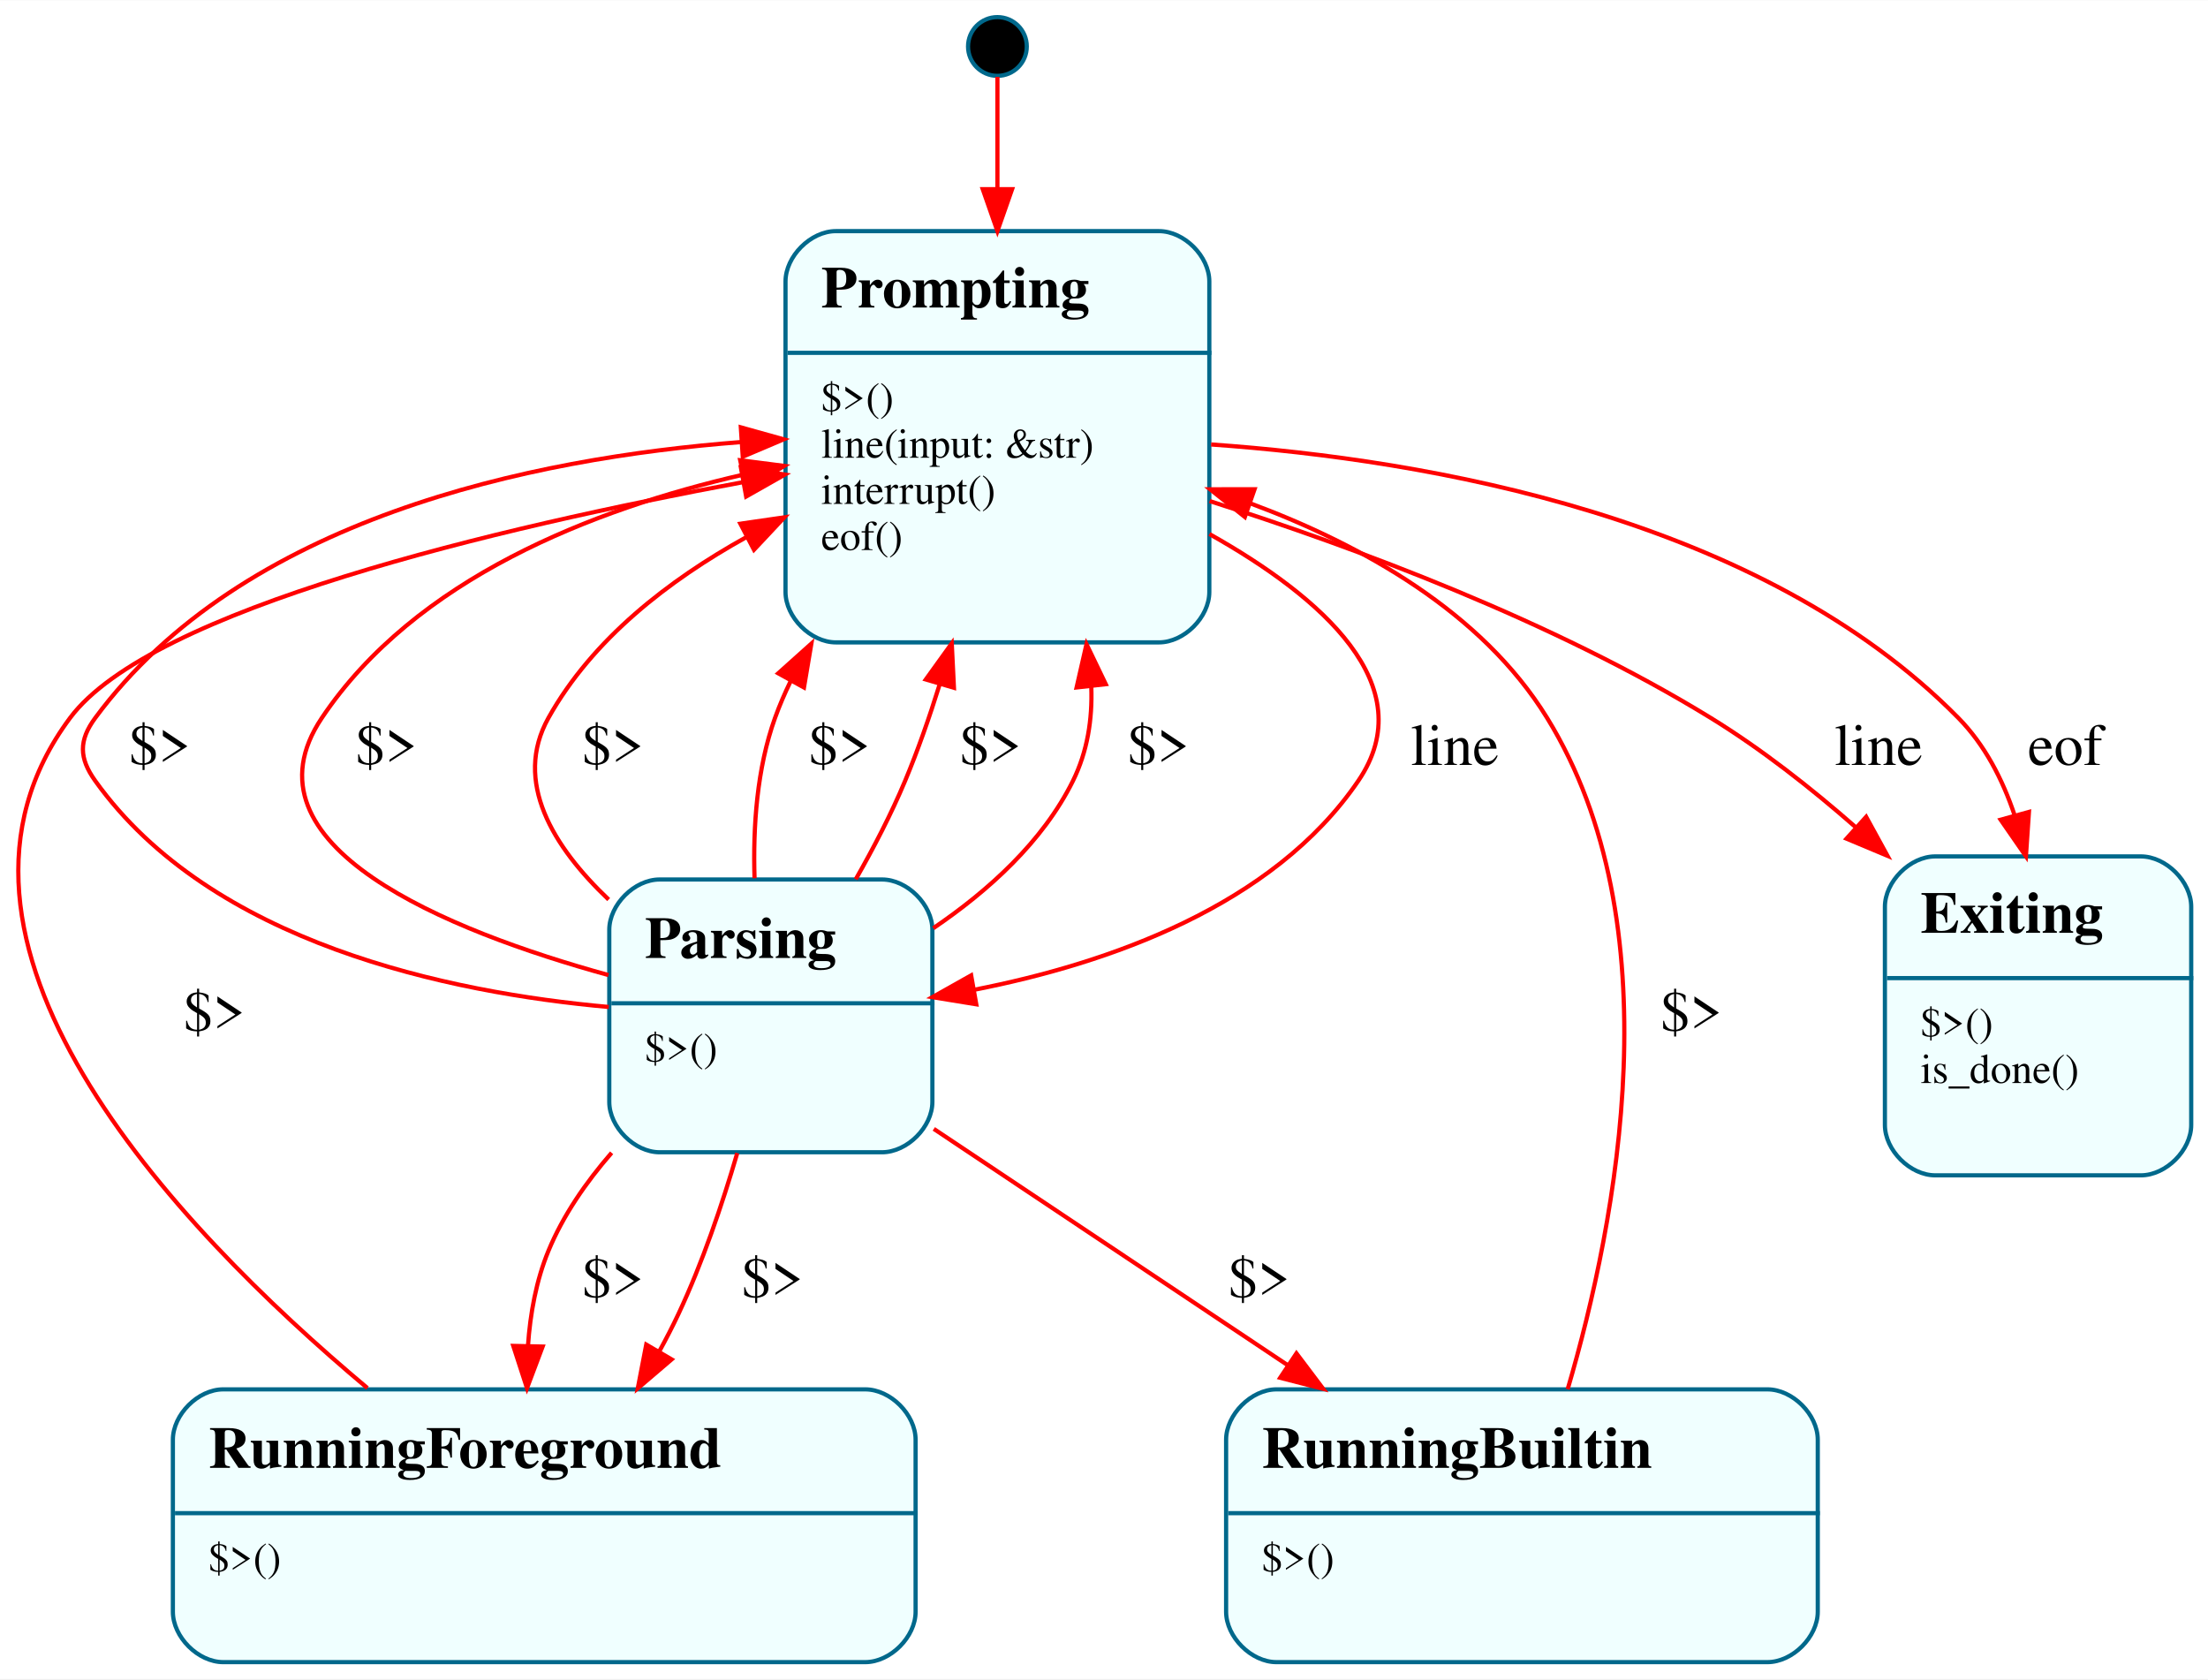
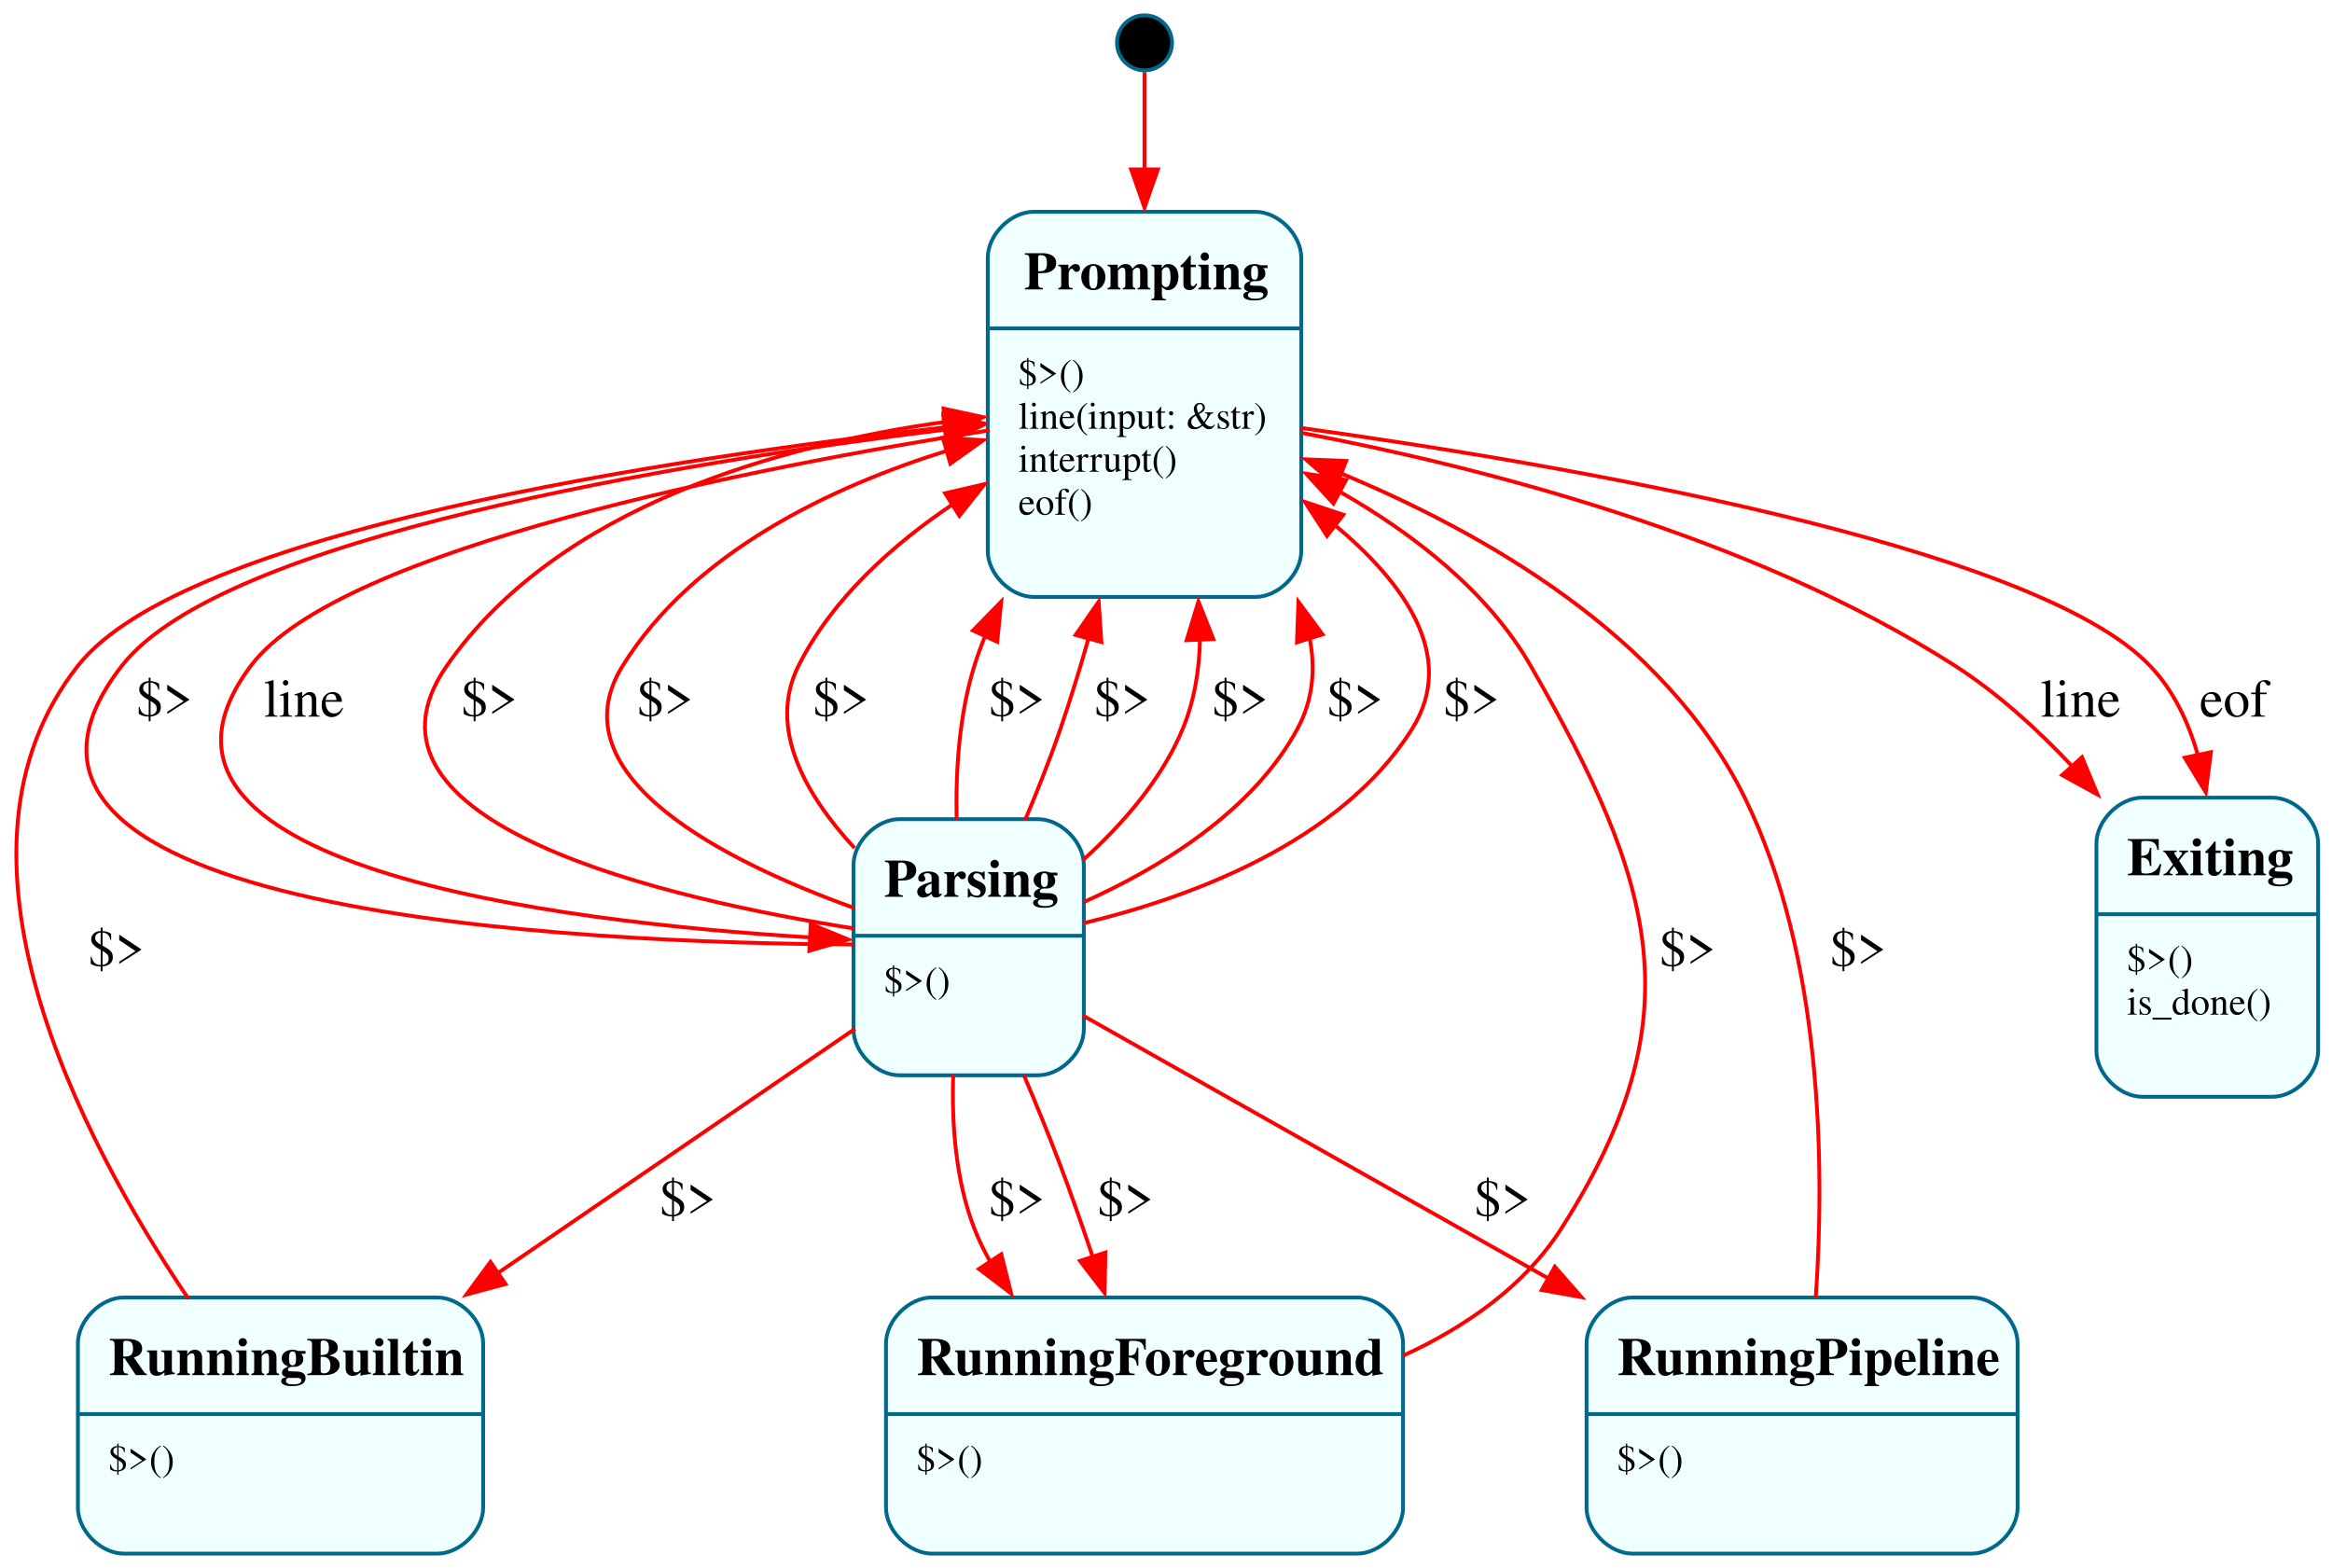
- <svg xmlns="http://www.w3.org/2000/svg" width="526pt" height="400pt" viewBox="0.00 0.00 526.20 400.00">
-   <g id="graph0" class="graph" transform="scale(1 1) rotate(0) translate(4 396)">
-     <polygon fill="white" stroke="transparent" points="-4,4 -4,-396 522.2,-396 522.2,4 -4,4" />
+ <svg xmlns="http://www.w3.org/2000/svg" width="610pt" height="410pt" viewBox="0.00 0.00 610.00 410.00">
+   <g id="graph0" class="graph" transform="scale(1 1) rotate(0) translate(4 406.4)">
+     <polygon fill="white" stroke="none" points="-4,4 -4,-406.4 606.38,-406.4 606.38,4 -4,4" />
    <g id="node1" class="node">
-       <ellipse fill="black" stroke="#00688b" cx="233.7" cy="-385" rx="7" ry="7" />
+       <ellipse fill="black" stroke="#00688b" cx="295.38" cy="-395.2" rx="7.2" ry="7.2" />
    </g>
    <g id="node2" class="node">
-       <path fill="azure" stroke="transparent" d="M272.2,-341C272.2,-341 195.2,-341 195.2,-341 189.2,-341 183.2,-335 183.2,-329 183.2,-329 183.2,-255 183.2,-255 183.2,-249 189.2,-243 195.2,-243 195.2,-243 272.2,-243 272.2,-243 278.2,-243 284.2,-249 284.2,-255 284.2,-255 284.2,-329 284.2,-329 284.2,-335 278.2,-341 272.2,-341" />
-       <text text-anchor="start" x="191.7" y="-322.8" font-family="Times,serif" font-weight="bold" font-size="14.00">Prompting</text>
-       <text text-anchor="start" x="191.7" y="-298" font-family="Times,serif" font-size="10.00">$&gt;()</text>
-       <text text-anchor="start" x="191.7" y="-287" font-family="Times,serif" font-size="10.00">line(input: &amp;str)</text>
-       <text text-anchor="start" x="191.7" y="-276" font-family="Times,serif" font-size="10.00">interrupt()</text>
-       <text text-anchor="start" x="191.7" y="-265" font-family="Times,serif" font-size="10.00">eof()</text>
-       <text text-anchor="start" x="214.2" y="-254" font-family="Times,serif" font-size="10.00">            </text>
-       <polygon fill="#00688b" stroke="#00688b" points="183.7,-312 183.7,-312 284.7,-312 284.7,-312 183.7,-312" />
-       <path fill="none" stroke="#00688b" d="M195.2,-243C195.2,-243 272.2,-243 272.2,-243 278.2,-243 284.2,-249 284.2,-255 284.2,-255 284.2,-329 284.2,-329 284.2,-335 278.2,-341 272.2,-341 272.2,-341 195.2,-341 195.2,-341 189.2,-341 183.2,-335 183.2,-329 183.2,-329 183.2,-255 183.2,-255 183.2,-249 189.2,-243 195.2,-243" />
+       <path fill="azure" stroke="none" d="M324.38,-351C324.38,-351 266.38,-351 266.38,-351 260.38,-351 254.38,-345 254.38,-339 254.38,-339 254.38,-262.25 254.38,-262.25 254.38,-256.25 260.38,-250.25 266.38,-250.25 266.38,-250.25 324.38,-250.25 324.38,-250.25 330.38,-250.25 336.38,-256.25 336.38,-262.25 336.38,-262.25 336.38,-339 336.38,-339 336.38,-345 330.38,-351 324.38,-351" />
+       <text xml:space="preserve" text-anchor="start" x="263.88" y="-330.7" font-family="Times,serif" font-weight="bold" font-size="14.00">Prompting</text>
+       <text xml:space="preserve" text-anchor="start" x="262.38" y="-305.5" font-family="Times,serif" font-size="10.00">$&gt;()</text>
+       <text xml:space="preserve" text-anchor="start" x="262.38" y="-294.25" font-family="Times,serif" font-size="10.00">line(input: &amp;str)</text>
+       <text xml:space="preserve" text-anchor="start" x="262.38" y="-283" font-family="Times,serif" font-size="10.00">interrupt()</text>
+       <text xml:space="preserve" text-anchor="start" x="262.38" y="-271.75" font-family="Times,serif" font-size="10.00">eof()</text>
+       <text xml:space="preserve" text-anchor="start" x="281.88" y="-260.5" font-family="Times,serif" font-size="10.00">            </text>
+       <polygon fill="#00688b" stroke="#00688b" points="254.38,-320.5 254.38,-320.5 336.38,-320.5 336.38,-320.5 254.38,-320.5" />
+       <path fill="none" stroke="#00688b" d="M266.38,-250.25C266.38,-250.25 324.38,-250.25 324.38,-250.25 330.38,-250.25 336.38,-256.25 336.38,-262.25 336.38,-262.25 336.38,-339 336.38,-339 336.38,-345 330.38,-351 324.38,-351 324.38,-351 266.38,-351 266.38,-351 260.38,-351 254.38,-345 254.38,-339 254.38,-339 254.38,-262.25 254.38,-262.25 254.38,-256.25 260.38,-250.25 266.38,-250.25" />
    </g>
    <g id="edge1" class="edge">
-       <path fill="none" stroke="red" d="M233.7,-377.75C233.7,-371.72 233.7,-361.95 233.7,-351.14" />
-       <polygon fill="red" stroke="red" points="237.2,-351 233.7,-341 230.2,-351 237.2,-351" />
+       <path fill="none" stroke="red" d="M295.38,-387.54C295.38,-381.64 295.38,-372.36 295.38,-362.06" />
+       <polygon fill="red" stroke="red" points="298.88,-362.09 295.38,-352.09 291.88,-362.09 298.88,-362.09" />
    </g>
    <g id="node3" class="node">
-       <path fill="azure" stroke="transparent" d="M206.2,-186.5C206.2,-186.5 153.2,-186.5 153.2,-186.5 147.2,-186.5 141.2,-180.5 141.2,-174.5 141.2,-174.5 141.2,-133.5 141.2,-133.5 141.2,-127.5 147.2,-121.5 153.2,-121.5 153.2,-121.5 206.2,-121.5 206.2,-121.5 212.2,-121.5 218.2,-127.5 218.2,-133.5 218.2,-133.5 218.2,-174.5 218.2,-174.5 218.2,-180.5 212.2,-186.5 206.2,-186.5" />
-       <text text-anchor="start" x="149.7" y="-167.8" font-family="Times,serif" font-weight="bold" font-size="14.00">Parsing</text>
-       <text text-anchor="start" x="149.7" y="-143" font-family="Times,serif" font-size="10.00">$&gt;()</text>
-       <text text-anchor="start" x="149.7" y="-132" font-family="Times,serif" font-size="10.00">            </text>
-       <polygon fill="#00688b" stroke="#00688b" points="141.7,-157 141.7,-157 218.7,-157 218.7,-157 141.7,-157" />
-       <path fill="none" stroke="#00688b" d="M153.2,-121.5C153.2,-121.5 206.2,-121.5 206.2,-121.5 212.2,-121.5 218.2,-127.5 218.2,-133.5 218.2,-133.5 218.2,-174.5 218.2,-174.5 218.2,-180.5 212.2,-186.5 206.2,-186.5 206.2,-186.5 153.2,-186.5 153.2,-186.5 147.2,-186.5 141.2,-180.5 141.2,-174.5 141.2,-174.5 141.2,-133.5 141.2,-133.5 141.2,-127.5 147.2,-121.5 153.2,-121.5" />
+       <path fill="azure" stroke="none" d="M267.51,-192.12C267.51,-192.12 231.26,-192.12 231.26,-192.12 225.26,-192.12 219.26,-186.12 219.26,-180.12 219.26,-180.12 219.26,-137.12 219.26,-137.12 219.26,-131.12 225.26,-125.12 231.26,-125.12 231.26,-125.12 267.51,-125.12 267.51,-125.12 273.51,-125.12 279.51,-131.12 279.51,-137.12 279.51,-137.12 279.51,-180.12 279.51,-180.12 279.51,-186.12 273.51,-192.12 267.51,-192.12" />
+       <text xml:space="preserve" text-anchor="start" x="227.26" y="-171.82" font-family="Times,serif" font-weight="bold" font-size="14.00">Parsing</text>
+       <text xml:space="preserve" text-anchor="start" x="227.26" y="-146.62" font-family="Times,serif" font-size="10.00">$&gt;()</text>
+       <text xml:space="preserve" text-anchor="start" x="227.26" y="-135.38" font-family="Times,serif" font-size="10.00">            </text>
+       <polygon fill="#00688b" stroke="#00688b" points="219.26,-161.62 219.26,-161.62 279.51,-161.62 279.51,-161.62 219.26,-161.62" />
+       <path fill="none" stroke="#00688b" d="M231.26,-125.12C231.26,-125.12 267.51,-125.12 267.51,-125.12 273.51,-125.12 279.51,-131.12 279.51,-137.12 279.51,-137.12 279.51,-180.12 279.51,-180.12 279.51,-186.12 273.51,-192.12 267.51,-192.12 267.51,-192.12 231.26,-192.12 231.26,-192.12 225.26,-192.12 219.26,-186.12 219.26,-180.12 219.26,-180.12 219.26,-137.12 219.26,-137.12 219.26,-131.12 225.26,-125.12 231.26,-125.12" />
    </g>
    <g id="edge3" class="edge">
-       <path fill="none" stroke="red" d="M284.22,-268.82C310.89,-253.84 335.18,-232.71 319.7,-210 299.33,-180.11 260.02,-166.46 228.22,-160.23" />
-       <polygon fill="red" stroke="red" points="228.66,-156.76 218.2,-158.46 227.44,-163.65 228.66,-156.76" />
-       <text text-anchor="middle" x="342.7" y="-213.8" font-family="Times,serif" font-size="14.00"> line </text>
+       <path fill="none" stroke="red" d="M254.87,-293.85C194.33,-284.29 84.87,-263.13 61.63,-232.25 22.18,-179.82 141.55,-165.23 208.03,-161.18" />
+       <polygon fill="red" stroke="red" points="208.08,-164.68 217.87,-160.64 207.7,-157.69 208.08,-164.68" />
+       <text xml:space="preserve" text-anchor="middle" x="75.51" y="-218.95" font-family="Times,serif" font-size="14.00"> line </text>
+     </g>
+     <g id="node7" class="node">
+       <path fill="azure" stroke="none" d="M590.38,-197.75C590.38,-197.75 556.38,-197.75 556.38,-197.75 550.38,-197.75 544.38,-191.75 544.38,-185.75 544.38,-185.75 544.38,-131.5 544.38,-131.5 544.38,-125.5 550.38,-119.5 556.38,-119.5 556.38,-119.5 590.38,-119.5 590.38,-119.5 596.38,-119.5 602.38,-125.5 602.38,-131.5 602.38,-131.5 602.38,-185.75 602.38,-185.75 602.38,-191.75 596.38,-197.75 590.38,-197.75" />
+       <text xml:space="preserve" text-anchor="start" x="552.38" y="-177.45" font-family="Times,serif" font-weight="bold" font-size="14.00">Exiting</text>
+       <text xml:space="preserve" text-anchor="start" x="552.38" y="-152.25" font-family="Times,serif" font-size="10.00">$&gt;()</text>
+       <text xml:space="preserve" text-anchor="start" x="552.38" y="-141" font-family="Times,serif" font-size="10.00">is_done()</text>
+       <text xml:space="preserve" text-anchor="start" x="558.01" y="-129.75" font-family="Times,serif" font-size="10.00">            </text>
+       <polygon fill="#00688b" stroke="#00688b" points="544.38,-167.25 544.38,-167.25 602.38,-167.25 602.38,-167.25 544.38,-167.25" />
+       <path fill="none" stroke="#00688b" d="M556.38,-119.5C556.38,-119.5 590.38,-119.5 590.38,-119.5 596.38,-119.5 602.38,-125.5 602.38,-131.5 602.38,-131.5 602.38,-185.75 602.38,-185.75 602.38,-191.75 596.38,-197.75 590.38,-197.75 590.38,-197.75 556.38,-197.75 556.38,-197.75 550.38,-197.75 544.38,-191.75 544.38,-185.75 544.38,-185.75 544.38,-131.5 544.38,-131.5 544.38,-125.5 550.38,-119.5 556.38,-119.5" />
+     </g>
+     <g id="edge2" class="edge">
+       <path fill="none" stroke="red" d="M336.37,-293.18C381.18,-284.7 453.75,-266.66 507.38,-232.25 518.47,-225.13 528.89,-215.69 538.02,-205.97" />
+       <polygon fill="red" stroke="red" points="540.61,-208.32 544.69,-198.54 535.41,-203.64 540.61,-208.32" />
+       <text xml:space="preserve" text-anchor="middle" x="540.23" y="-218.95" font-family="Times,serif" font-size="14.00"> line </text>
+     </g>
+     <g id="edge4" class="edge">
+       <path fill="none" stroke="red" d="M336.3,-294.46C402.33,-285.28 528.04,-264.05 558.38,-232.25 564.57,-225.77 568.5,-217.44 570.94,-208.75" />
+       <polygon fill="red" stroke="red" points="574.33,-209.65 572.99,-199.14 567.48,-208.19 574.33,-209.65" />
+       <text xml:space="preserve" text-anchor="middle" x="580.3" y="-218.95" font-family="Times,serif" font-size="14.00"> eof </text>
+     </g>
+     <g id="edge5" class="edge">
+       <path fill="none" stroke="red" d="M219.5,-163.51C171.17,-171.09 84.03,-190.84 112.88,-232.25 142.06,-274.13 200.4,-290.05 243.3,-296.05" />
+       <polygon fill="red" stroke="red" points="242.81,-299.52 253.17,-297.28 243.68,-292.57 242.81,-299.52" />
+       <text xml:space="preserve" text-anchor="middle" x="124.13" y="-218.95" font-family="Times,serif" font-size="14.00"> $&gt; </text>
+     </g>
+     <g id="edge6" class="edge">
+       <path fill="none" stroke="red" d="M219.48,-168.86C186.64,-180.68 140.8,-203.16 158.88,-232.25 177.4,-262.03 213.39,-279.04 243.78,-288.52" />
+       <polygon fill="red" stroke="red" points="242.64,-291.84 253.22,-291.26 244.59,-285.11 242.64,-291.84" />
+       <text xml:space="preserve" text-anchor="middle" x="170.13" y="-218.95" font-family="Times,serif" font-size="14.00"> $&gt; </text>
+     </g>
+     <g id="edge7" class="edge">
+       <path fill="none" stroke="red" d="M219.53,-184.57C206.84,-198.31 196.65,-215.86 204.88,-232.25 213.7,-249.81 229.5,-263.95 245.46,-274.66" />
+       <polygon fill="red" stroke="red" points="243.22,-277.38 253.55,-279.76 246.96,-271.46 243.22,-277.38" />
+       <text xml:space="preserve" text-anchor="middle" x="216.13" y="-218.95" font-family="Times,serif" font-size="14.00"> $&gt; </text>
+     </g>
+     <g id="edge9" class="edge">
+       <path fill="none" stroke="red" d="M246.23,-192.06C245.96,-204.84 246.9,-219.49 250.88,-232.25 251.69,-234.85 252.63,-237.44 253.68,-240.01" />
+       <polygon fill="red" stroke="red" points="250.51,-241.47 257.91,-249.05 256.85,-238.51 250.51,-241.47" />
+       <text xml:space="preserve" text-anchor="middle" x="262.13" y="-218.95" font-family="Times,serif" font-size="14.00"> $&gt; </text>
+     </g>
+     <g id="edge10" class="edge">
+       <path fill="none" stroke="red" d="M264.17,-191.95C267.43,-199.67 270.7,-207.93 273.38,-215.75 276,-223.39 278.49,-231.5 280.78,-239.57" />
+       <polygon fill="red" stroke="red" points="277.35,-240.3 283.39,-249.02 284.1,-238.45 277.35,-240.3" />
+       <text xml:space="preserve" text-anchor="middle" x="289.69" y="-218.95" font-family="Times,serif" font-size="14.00"> $&gt; </text>
+     </g>
+     <g id="edge12" class="edge">
+       <path fill="none" stroke="red" d="M279.38,-181.5C289.64,-190.78 299.91,-202.52 305.38,-215.75 308.43,-223.12 309.73,-231.14 309.89,-239.21" />
+       <polygon fill="red" stroke="red" points="306.4,-238.93 309.48,-249.06 313.39,-239.22 306.4,-238.93" />
+       <text xml:space="preserve" text-anchor="middle" x="320.55" y="-218.95" font-family="Times,serif" font-size="14.00"> $&gt; </text>
+     </g>
+     <g id="edge14" class="edge">
+       <path fill="none" stroke="red" d="M279.46,-170.42C299.24,-179.28 323.58,-193.96 335.38,-215.75 339.5,-223.36 340.14,-231.46 338.57,-239.51" />
+       <polygon fill="red" stroke="red" points="335.26,-238.38 335.64,-248.97 341.95,-240.45 335.26,-238.38" />
+       <text xml:space="preserve" text-anchor="middle" x="350.61" y="-218.95" font-family="Times,serif" font-size="14.00"> $&gt; </text>
+     </g>
+     <g id="edge15" class="edge">
+       <path fill="none" stroke="red" d="M279.37,-164.9C307.07,-171.53 346.66,-185.9 365.38,-215.75 377.26,-234.7 363.34,-253.99 344.87,-269.29" />
+       <polygon fill="red" stroke="red" points="343.12,-266.22 337.34,-275.1 347.39,-271.76 343.12,-266.22" />
+       <text xml:space="preserve" text-anchor="middle" x="381.04" y="-218.95" font-family="Times,serif" font-size="14.00"> $&gt; </text>
+     </g>
+     <g id="edge16" class="edge">
+       <path fill="none" stroke="red" d="M219.4,-159.34C147.92,-159.68 -22.87,-167.13 27.88,-232.25 54.1,-265.89 173.29,-285.33 243.41,-294.05" />
+       <polygon fill="red" stroke="red" points="242.79,-297.5 253.14,-295.22 243.63,-290.55 242.79,-297.5" />
+       <text xml:space="preserve" text-anchor="middle" x="39.13" y="-218.95" font-family="Times,serif" font-size="14.00"> $&gt; </text>
+     </g>
+     <g id="node4" class="node">
+       <path fill="azure" stroke="none" d="M110.38,-67C110.38,-67 28.38,-67 28.38,-67 22.38,-67 16.38,-61 16.38,-55 16.38,-55 16.38,-12 16.38,-12 16.38,-6 22.38,0 28.38,0 28.38,0 110.38,0 110.38,0 116.38,0 122.38,-6 122.38,-12 122.38,-12 122.38,-55 122.38,-55 122.38,-61 116.38,-67 110.38,-67" />
+       <text xml:space="preserve" text-anchor="start" x="24.38" y="-46.7" font-family="Times,serif" font-weight="bold" font-size="14.00">RunningBuiltin</text>
+       <text xml:space="preserve" text-anchor="start" x="24.38" y="-21.5" font-family="Times,serif" font-size="10.00">$&gt;()</text>
+       <text xml:space="preserve" text-anchor="start" x="24.38" y="-10.25" font-family="Times,serif" font-size="10.00">            </text>
+       <polygon fill="#00688b" stroke="#00688b" points="16.38,-36.5 16.38,-36.5 122.38,-36.5 122.38,-36.5 16.38,-36.5" />
+       <path fill="none" stroke="#00688b" d="M28.38,0C28.38,0 110.38,0 110.38,0 116.38,0 122.38,-6 122.38,-12 122.38,-12 122.38,-55 122.38,-55 122.38,-61 116.38,-67 110.38,-67 110.38,-67 28.38,-67 28.38,-67 22.38,-67 16.38,-61 16.38,-55 16.38,-55 16.38,-12 16.38,-12 16.38,-6 22.38,0 28.38,0" />
+     </g>
+     <g id="edge17" class="edge">
+       <path fill="none" stroke="red" d="M219.66,-137.29C194.32,-119.96 157.19,-94.56 126.17,-73.35" />
+       <polygon fill="red" stroke="red" points="128.24,-70.52 118.01,-67.76 124.29,-76.3 128.24,-70.52" />
+       <text xml:space="preserve" text-anchor="middle" x="176.03" y="-88.2" font-family="Times,serif" font-size="14.00"> $&gt; </text>
+     </g>
+     <g id="node5" class="node">
+       <path fill="azure" stroke="none" d="M511.76,-67C511.76,-67 423.01,-67 423.01,-67 417.01,-67 411.01,-61 411.01,-55 411.01,-55 411.01,-12 411.01,-12 411.01,-6 417.01,0 423.01,0 423.01,0 511.76,0 511.76,0 517.76,0 523.76,-6 523.76,-12 523.76,-12 523.76,-55 523.76,-55 523.76,-61 517.76,-67 511.76,-67" />
+       <text xml:space="preserve" text-anchor="start" x="419.01" y="-46.7" font-family="Times,serif" font-weight="bold" font-size="14.00">RunningPipeline</text>
+       <text xml:space="preserve" text-anchor="start" x="419.01" y="-21.5" font-family="Times,serif" font-size="10.00">$&gt;()</text>
+       <text xml:space="preserve" text-anchor="start" x="419.01" y="-10.25" font-family="Times,serif" font-size="10.00">            </text>
+       <polygon fill="#00688b" stroke="#00688b" points="411.01,-36.5 411.01,-36.5 523.76,-36.5 523.76,-36.5 411.01,-36.5" />
+       <path fill="none" stroke="#00688b" d="M423.01,0C423.01,0 511.76,0 511.76,0 517.76,0 523.76,-6 523.76,-12 523.76,-12 523.76,-55 523.76,-55 523.76,-61 517.76,-67 511.76,-67 511.76,-67 423.01,-67 423.01,-67 417.01,-67 411.01,-61 411.01,-55 411.01,-55 411.01,-12 411.01,-12 411.01,-6 417.01,0 423.01,0" />
+     </g>
+     <g id="edge8" class="edge">
+       <path fill="none" stroke="red" d="M279.24,-140.76C310.48,-123.12 360.54,-94.84 401.17,-71.9" />
+       <polygon fill="red" stroke="red" points="402.71,-75.05 409.69,-67.08 399.27,-68.95 402.71,-75.05" />
+       <text xml:space="preserve" text-anchor="middle" x="389.16" y="-88.2" font-family="Times,serif" font-size="14.00"> $&gt; </text>
    </g>
    <g id="node6" class="node">
-       <path fill="azure" stroke="transparent" d="M506.2,-192C506.2,-192 457.2,-192 457.2,-192 451.2,-192 445.2,-186 445.2,-180 445.2,-180 445.2,-128 445.2,-128 445.2,-122 451.2,-116 457.2,-116 457.2,-116 506.2,-116 506.2,-116 512.2,-116 518.2,-122 518.2,-128 518.2,-128 518.2,-180 518.2,-180 518.2,-186 512.2,-192 506.2,-192" />
-       <text text-anchor="start" x="453.7" y="-173.8" font-family="Times,serif" font-weight="bold" font-size="14.00">Exiting</text>
-       <text text-anchor="start" x="453.7" y="-149" font-family="Times,serif" font-size="10.00">$&gt;()</text>
-       <text text-anchor="start" x="453.7" y="-138" font-family="Times,serif" font-size="10.00">is_done()</text>
-       <text text-anchor="start" x="458.7" y="-127" font-family="Times,serif" font-size="10.00">            </text>
-       <polygon fill="#00688b" stroke="#00688b" points="445.7,-163 445.7,-163 518.7,-163 518.7,-163 445.7,-163" />
-       <path fill="none" stroke="#00688b" d="M457.2,-116C457.2,-116 506.2,-116 506.2,-116 512.2,-116 518.2,-122 518.2,-128 518.2,-128 518.2,-180 518.2,-180 518.2,-186 512.2,-192 506.2,-192 506.2,-192 457.2,-192 457.2,-192 451.2,-192 445.2,-186 445.2,-180 445.2,-180 445.2,-128 445.2,-128 445.2,-122 451.2,-116 457.2,-116" />
-     </g>
-     <g id="edge2" class="edge">
-       <path fill="none" stroke="red" d="M284.27,-276.68C319.3,-265.51 366.2,-248.03 403.7,-225 415.68,-217.64 427.53,-208.35 438.24,-198.96" />
-       <polygon fill="red" stroke="red" points="440.73,-201.43 445.82,-192.14 436.05,-196.23 440.73,-201.43" />
-       <text text-anchor="middle" x="443.7" y="-213.8" font-family="Times,serif" font-size="14.00"> line </text>
-     </g>
-     <g id="edge4" class="edge">
-       <path fill="none" stroke="red" d="M284.63,-290.16C336.46,-286.51 415.67,-272.76 462.7,-225 468.99,-218.61 473.25,-210.36 476.12,-201.78" />
-       <polygon fill="red" stroke="red" points="479.53,-202.6 478.81,-192.03 472.78,-200.74 479.53,-202.6" />
-       <text text-anchor="middle" x="488.2" y="-213.8" font-family="Times,serif" font-size="14.00"> eof </text>
-     </g>
-     <g id="edge5" class="edge">
-       <path fill="none" stroke="red" d="M141.07,-156.12C102.91,-159.54 46.36,-171.32 18.7,-210 14.82,-215.42 14.74,-219.64 18.7,-225 53.76,-272.44 122.33,-286.87 172.64,-290.74" />
-       <polygon fill="red" stroke="red" points="172.55,-294.24 182.76,-291.39 173.01,-287.25 172.55,-294.24" />
-       <text text-anchor="middle" x="34.2" y="-213.8" font-family="Times,serif" font-size="14.00"> $&gt; </text>
-     </g>
-     <g id="edge6" class="edge">
-       <path fill="none" stroke="red" d="M141.02,-163.72C102.64,-174.3 52.29,-194.58 72.7,-225 95,-258.25 137.37,-274.76 173.04,-282.95" />
-       <polygon fill="red" stroke="red" points="172.4,-286.4 182.9,-285.05 173.85,-279.55 172.4,-286.4" />
-       <text text-anchor="middle" x="88.2" y="-213.8" font-family="Times,serif" font-size="14.00"> $&gt; </text>
-     </g>
-     <g id="edge8" class="edge">
-       <path fill="none" stroke="red" d="M141.05,-181.71C127.81,-194.29 118.23,-209.83 126.7,-225 137.17,-243.75 155.39,-257.84 173.87,-268.08" />
-       <polygon fill="red" stroke="red" points="172.44,-271.28 182.93,-272.8 175.68,-265.07 172.44,-271.28" />
-       <text text-anchor="middle" x="142.2" y="-213.8" font-family="Times,serif" font-size="14.00"> $&gt; </text>
-     </g>
-     <g id="edge10" class="edge">
-       <path fill="none" stroke="red" d="M175.82,-186.8C175.43,-199.06 176.38,-212.99 180.7,-225 181.76,-227.95 183.01,-230.86 184.41,-233.73" />
-       <polygon fill="red" stroke="red" points="181.47,-235.63 189.36,-242.7 187.6,-232.25 181.47,-235.63" />
-       <text text-anchor="middle" x="196.2" y="-213.8" font-family="Times,serif" font-size="14.00"> $&gt; </text>
+       <path fill="azure" stroke="none" d="M351.01,-67C351.01,-67 239.76,-67 239.76,-67 233.76,-67 227.76,-61 227.76,-55 227.76,-55 227.76,-12 227.76,-12 227.76,-6 233.76,0 239.76,0 239.76,0 351.01,0 351.01,0 357.01,0 363.01,-6 363.01,-12 363.01,-12 363.01,-55 363.01,-55 363.01,-61 357.01,-67 351.01,-67" />
+       <text xml:space="preserve" text-anchor="start" x="235.76" y="-46.7" font-family="Times,serif" font-weight="bold" font-size="14.00">RunningForeground</text>
+       <text xml:space="preserve" text-anchor="start" x="235.76" y="-21.5" font-family="Times,serif" font-size="10.00">$&gt;()</text>
+       <text xml:space="preserve" text-anchor="start" x="235.76" y="-10.25" font-family="Times,serif" font-size="10.00">            </text>
+       <polygon fill="#00688b" stroke="#00688b" points="227.76,-36.5 227.76,-36.5 363.01,-36.5 363.01,-36.5 227.76,-36.5" />
+       <path fill="none" stroke="#00688b" d="M239.76,0C239.76,0 351.01,0 351.01,0 357.01,0 363.01,-6 363.01,-12 363.01,-12 363.01,-55 363.01,-55 363.01,-61 357.01,-67 351.01,-67 351.01,-67 239.76,-67 239.76,-67 233.76,-67 227.76,-61 227.76,-55 227.76,-55 227.76,-12 227.76,-12 227.76,-6 233.76,0 239.76,0" />
    </g>
    <g id="edge11" class="edge">
-       <path fill="none" stroke="red" d="M199.94,-186.56C204.21,-194.05 208.42,-202.15 211.7,-210 214.74,-217.28 217.48,-225.1 219.91,-232.91" />
-       <polygon fill="red" stroke="red" points="216.63,-234.16 222.82,-242.76 223.34,-232.18 216.63,-234.16" />
-       <text text-anchor="middle" x="232.2" y="-213.8" font-family="Times,serif" font-size="14.00"> $&gt; </text>
-     </g>
-     <g id="edge12" class="edge">
-       <path fill="none" stroke="red" d="M218.42,-174.89C231.46,-183.74 244.52,-195.48 251.7,-210 255.16,-217 256.35,-224.67 256.07,-232.42" />
-       <polygon fill="red" stroke="red" points="252.57,-232.26 254.93,-242.58 259.52,-233.04 252.57,-232.26" />
-       <text text-anchor="middle" x="272.2" y="-213.8" font-family="Times,serif" font-size="14.00"> $&gt; </text>
-     </g>
-     <g id="node4" class="node">
-       <path fill="azure" stroke="transparent" d="M417.2,-65C417.2,-65 300.2,-65 300.2,-65 294.2,-65 288.2,-59 288.2,-53 288.2,-53 288.2,-12 288.2,-12 288.2,-6 294.2,0 300.2,0 300.2,0 417.2,0 417.2,0 423.2,0 429.2,-6 429.2,-12 429.2,-12 429.2,-53 429.2,-53 429.2,-59 423.2,-65 417.2,-65" />
-       <text text-anchor="start" x="296.7" y="-46.3" font-family="Times,serif" font-weight="bold" font-size="14.00">RunningBuiltin</text>
-       <text text-anchor="start" x="296.7" y="-21.5" font-family="Times,serif" font-size="10.00">$&gt;()</text>
-       <text text-anchor="start" x="296.7" y="-10.5" font-family="Times,serif" font-size="10.00">            </text>
-       <polygon fill="#00688b" stroke="#00688b" points="288.7,-35.5 288.7,-35.5 429.7,-35.5 429.7,-35.5 288.7,-35.5" />
-       <path fill="none" stroke="#00688b" d="M300.2,0C300.2,0 417.2,0 417.2,0 423.2,0 429.2,-6 429.2,-12 429.2,-12 429.2,-53 429.2,-53 429.2,-59 423.2,-65 417.2,-65 417.2,-65 300.2,-65 300.2,-65 294.2,-65 288.2,-59 288.2,-53 288.2,-53 288.2,-12 288.2,-12 288.2,-6 294.2,0 300.2,0" />
+       <path fill="none" stroke="red" d="M245.34,-125.23C244.92,-112.32 245.98,-97.57 250.88,-85 252.05,-81.99 253.49,-79.04 255.13,-76.17" />
+       <polygon fill="red" stroke="red" points="257.91,-78.31 260.5,-68.04 252.07,-74.46 257.91,-78.31" />
+       <text xml:space="preserve" text-anchor="middle" x="262.13" y="-88.2" font-family="Times,serif" font-size="14.00"> $&gt; </text>
    </g>
    <g id="edge13" class="edge">
-       <path fill="none" stroke="red" d="M218.54,-127.07C243.23,-110.58 275.6,-88.98 303.01,-70.68" />
-       <polygon fill="red" stroke="red" points="304.96,-73.58 311.34,-65.12 301.08,-67.76 304.96,-73.58" />
-       <text text-anchor="middle" x="296.2" y="-86.8" font-family="Times,serif" font-size="14.00"> $&gt; </text>
+       <path fill="none" stroke="red" d="M263.82,-125.17C267.1,-117.47 270.46,-109.23 273.38,-101.5 276.29,-93.78 279.19,-85.49 281.89,-77.45" />
+       <polygon fill="red" stroke="red" points="285.14,-78.76 284.95,-68.17 278.5,-76.57 285.14,-78.76" />
+       <text xml:space="preserve" text-anchor="middle" x="290.53" y="-88.2" font-family="Times,serif" font-size="14.00"> $&gt; </text>
    </g>
-     <g id="node5" class="node">
-       <path fill="azure" stroke="transparent" d="M202.2,-65C202.2,-65 49.2,-65 49.2,-65 43.2,-65 37.2,-59 37.2,-53 37.2,-53 37.2,-12 37.2,-12 37.2,-6 43.2,0 49.2,0 49.2,0 202.2,0 202.2,0 208.2,0 214.2,-6 214.2,-12 214.2,-12 214.2,-53 214.2,-53 214.2,-59 208.2,-65 202.2,-65" />
-       <text text-anchor="start" x="45.7" y="-46.3" font-family="Times,serif" font-weight="bold" font-size="14.00">RunningForeground</text>
-       <text text-anchor="start" x="45.7" y="-21.5" font-family="Times,serif" font-size="10.00">$&gt;()</text>
-       <text text-anchor="start" x="45.7" y="-10.5" font-family="Times,serif" font-size="10.00">            </text>
-       <polygon fill="#00688b" stroke="#00688b" points="37.7,-35.5 37.7,-35.5 214.7,-35.5 214.7,-35.5 37.7,-35.5" />
-       <path fill="none" stroke="#00688b" d="M49.2,0C49.2,0 202.2,0 202.2,0 208.2,0 214.2,-6 214.2,-12 214.2,-12 214.2,-53 214.2,-53 214.2,-59 208.2,-65 202.2,-65 202.2,-65 49.2,-65 49.2,-65 43.2,-65 37.2,-59 37.2,-53 37.2,-53 37.2,-12 37.2,-12 37.2,-6 43.2,0 49.2,0" />
+     <g id="edge18" class="edge">
+       <path fill="none" stroke="red" d="M45.27,-66.69C16.8,-108.91 -22.09,-183.38 16.38,-232.25 44.1,-267.46 170.61,-286.46 243.4,-294.64" />
+       <polygon fill="red" stroke="red" points="242.77,-298.09 253.09,-295.69 243.53,-291.13 242.77,-298.09" />
+       <text xml:space="preserve" text-anchor="middle" x="26.57" y="-153.57" font-family="Times,serif" font-size="14.00"> $&gt; </text>
    </g>
-     <g id="edge7" class="edge">
-       <path fill="none" stroke="red" d="M141.76,-121.37C135.65,-114.35 130.19,-106.46 126.7,-98 123.79,-90.95 122.36,-83.08 121.82,-75.33" />
-       <polygon fill="red" stroke="red" points="125.32,-75.2 121.59,-65.29 118.32,-75.36 125.32,-75.2" />
-       <text text-anchor="middle" x="142.2" y="-86.8" font-family="Times,serif" font-size="14.00"> $&gt; </text>
+     <g id="edge19" class="edge">
+       <path fill="none" stroke="red" d="M470.97,-66.99C473.31,-101.3 472.81,-156.1 452.38,-197.75 431.59,-240.15 383.8,-267.24 346.37,-282.74" />
+       <polygon fill="red" stroke="red" points="345.53,-279.31 337.53,-286.25 348.12,-285.82 345.53,-279.31" />
+       <text xml:space="preserve" text-anchor="middle" x="482.19" y="-153.57" font-family="Times,serif" font-size="14.00"> $&gt; </text>
    </g>
-     <g id="edge9" class="edge">
-       <path fill="none" stroke="red" d="M171.7,-121.3C168.11,-109.06 163.39,-95.11 157.7,-83 156.31,-80.04 154.76,-77.04 153.13,-74.07" />
-       <polygon fill="red" stroke="red" points="156.06,-72.14 148,-65.26 150.01,-75.67 156.06,-72.14" />
-       <text text-anchor="middle" x="180.2" y="-86.8" font-family="Times,serif" font-size="14.00"> $&gt; </text>
-     </g>
-     <g id="edge14" class="edge">
-       <path fill="none" stroke="red" d="M369.6,-65.04C381.45,-105.37 394.96,-175.86 364.7,-225 349.12,-250.3 320.53,-266.25 294.02,-276.11" />
-       <polygon fill="red" stroke="red" points="292.67,-272.88 284.38,-279.48 294.98,-279.49 292.67,-272.88" />
-       <text text-anchor="middle" x="399.2" y="-150.3" font-family="Times,serif" font-size="14.00"> $&gt; </text>
-     </g>
-     <g id="edge15" class="edge">
-       <path fill="none" stroke="red" d="M83.56,-65.31C36.93,-104.4 -26.74,-172.06 12.7,-225 31.98,-250.88 114.58,-270.33 173.13,-281.19" />
-       <polygon fill="red" stroke="red" points="172.57,-284.65 183.04,-282.99 173.82,-277.76 172.57,-284.65" />
-       <text text-anchor="middle" x="47.2" y="-150.3" font-family="Times,serif" font-size="14.00"> $&gt; </text>
+     <g id="edge20" class="edge">
+       <path fill="none" stroke="red" d="M362.97,-51.74C379.26,-59.23 394.73,-69.88 404.38,-85 439.66,-140.23 429.05,-175.43 396.38,-232.25 385.07,-251.92 365.41,-266.96 346.43,-277.79" />
+       <polygon fill="red" stroke="red" points="344.8,-274.69 337.64,-282.5 348.11,-280.86 344.8,-274.69" />
+       <text xml:space="preserve" text-anchor="middle" x="437.58" y="-153.57" font-family="Times,serif" font-size="14.00"> $&gt; </text>
    </g>
  </g>
</svg>
